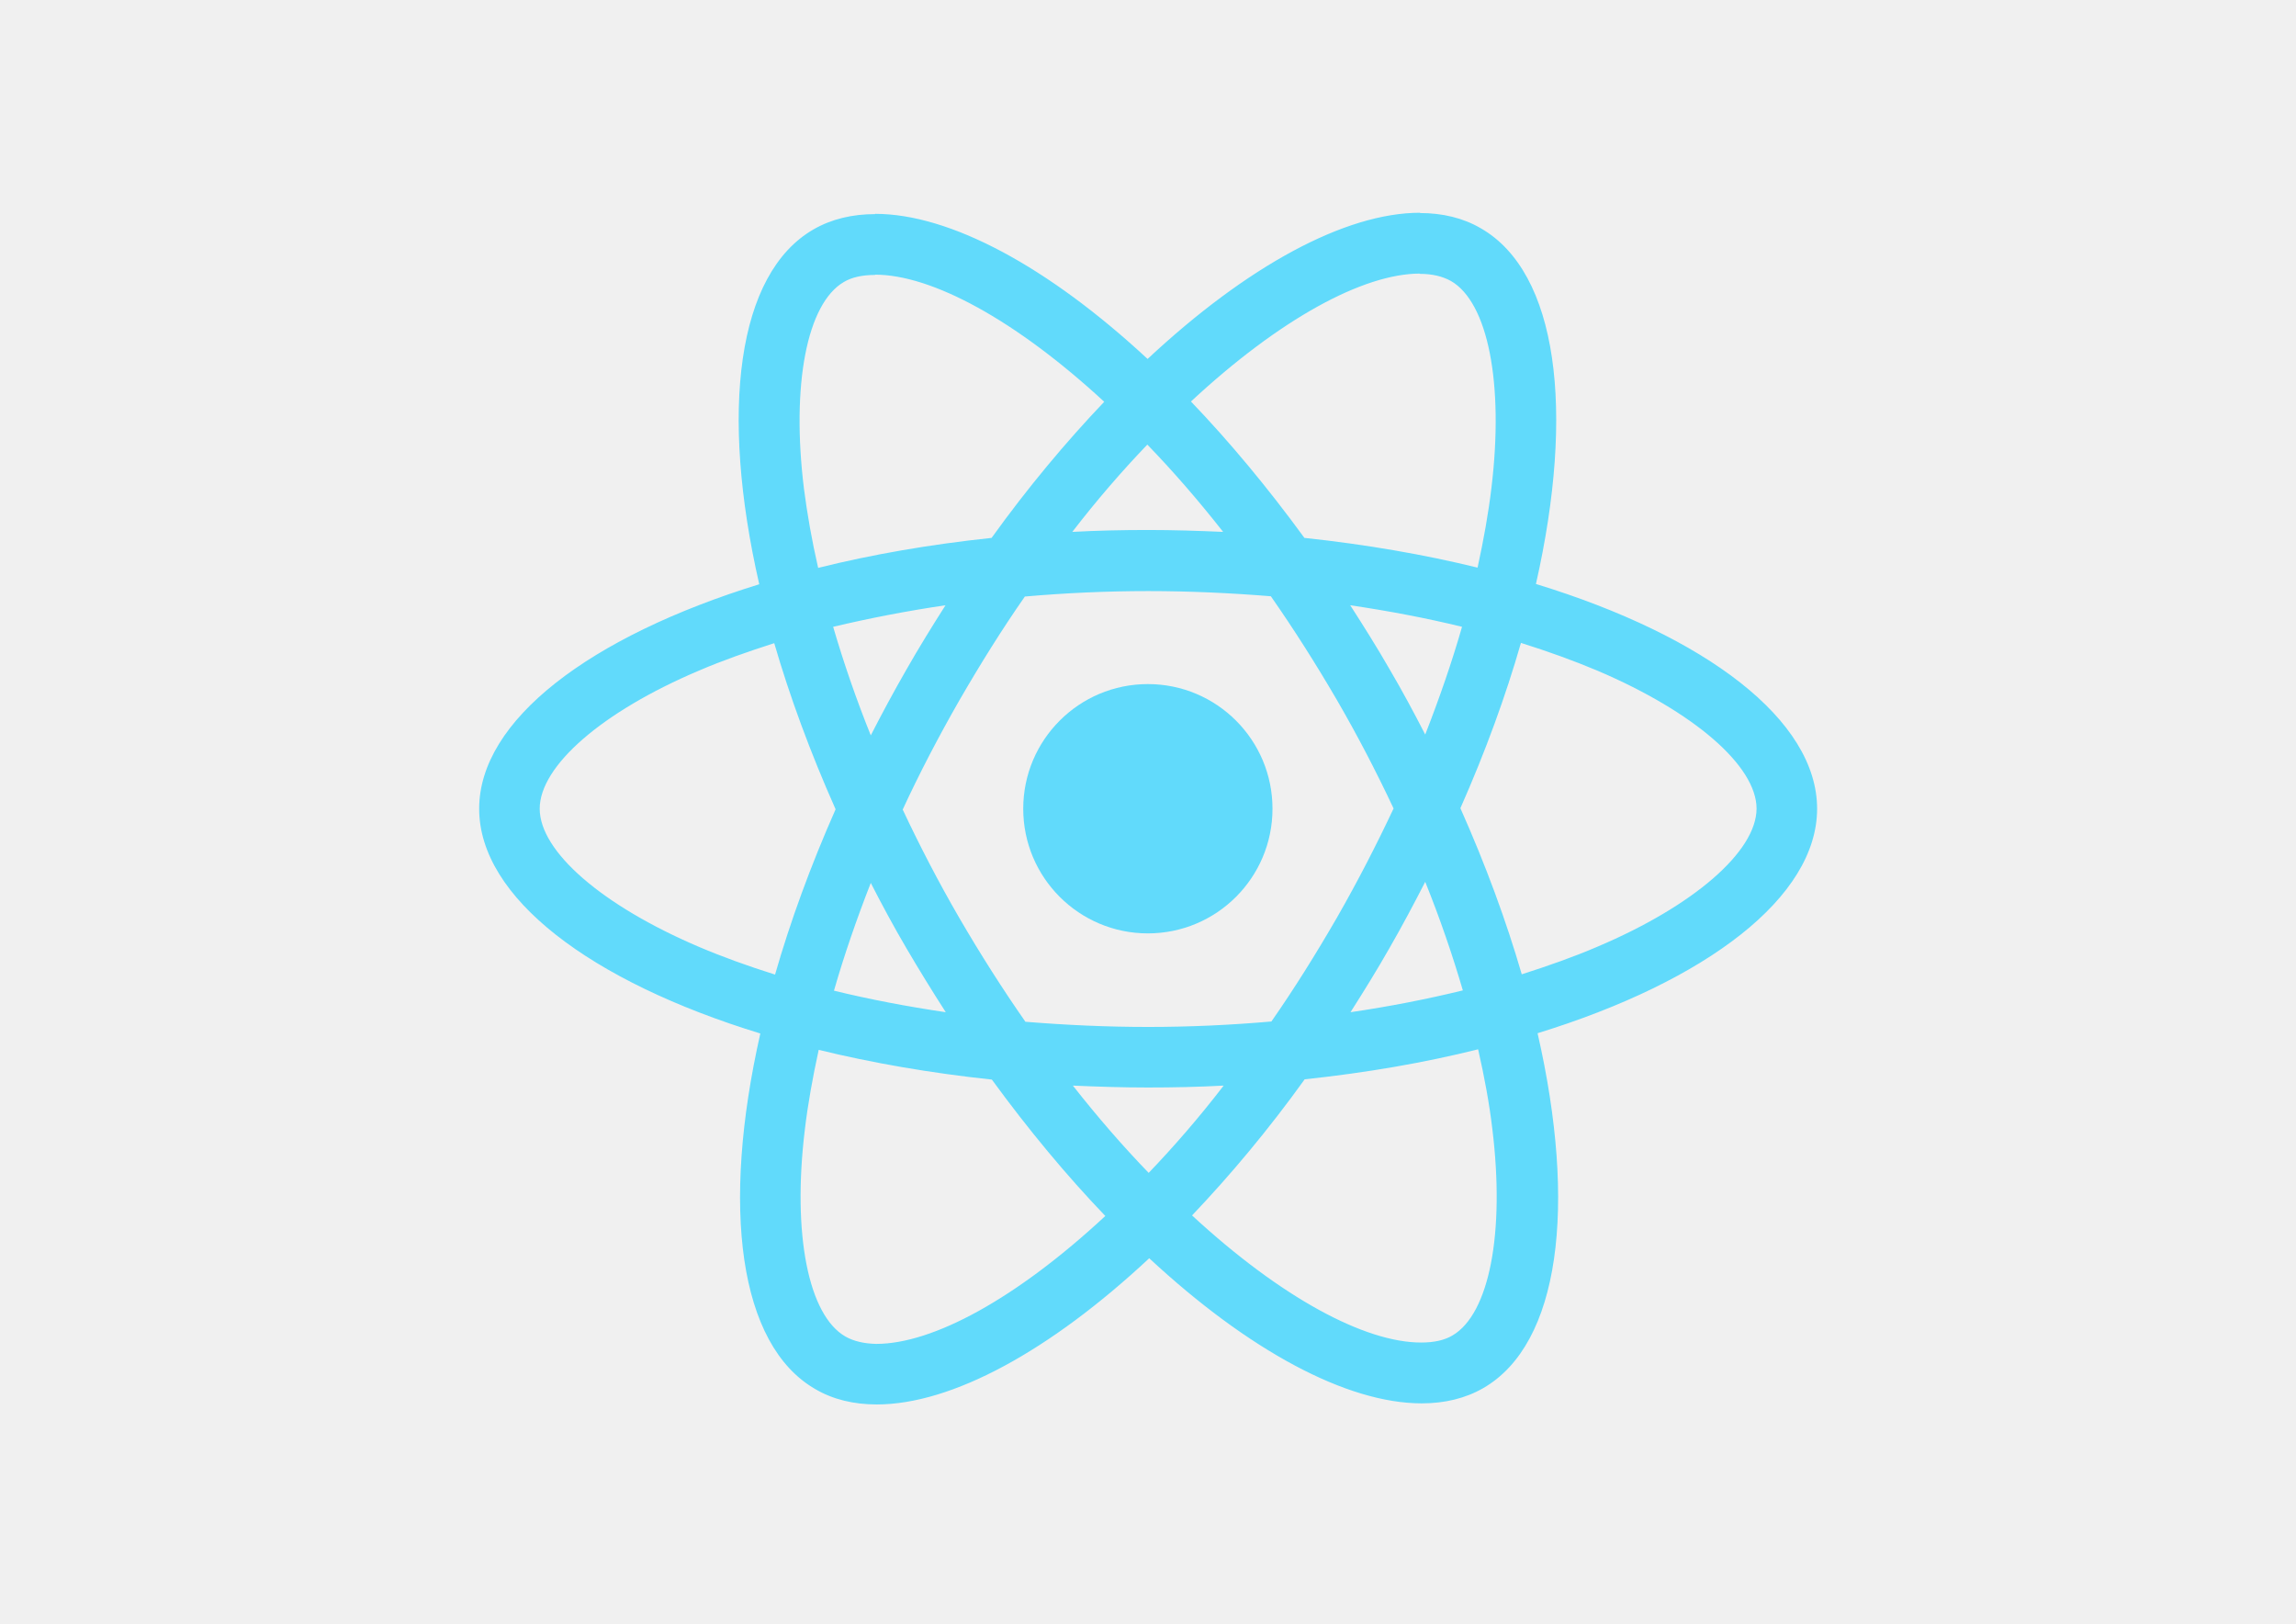
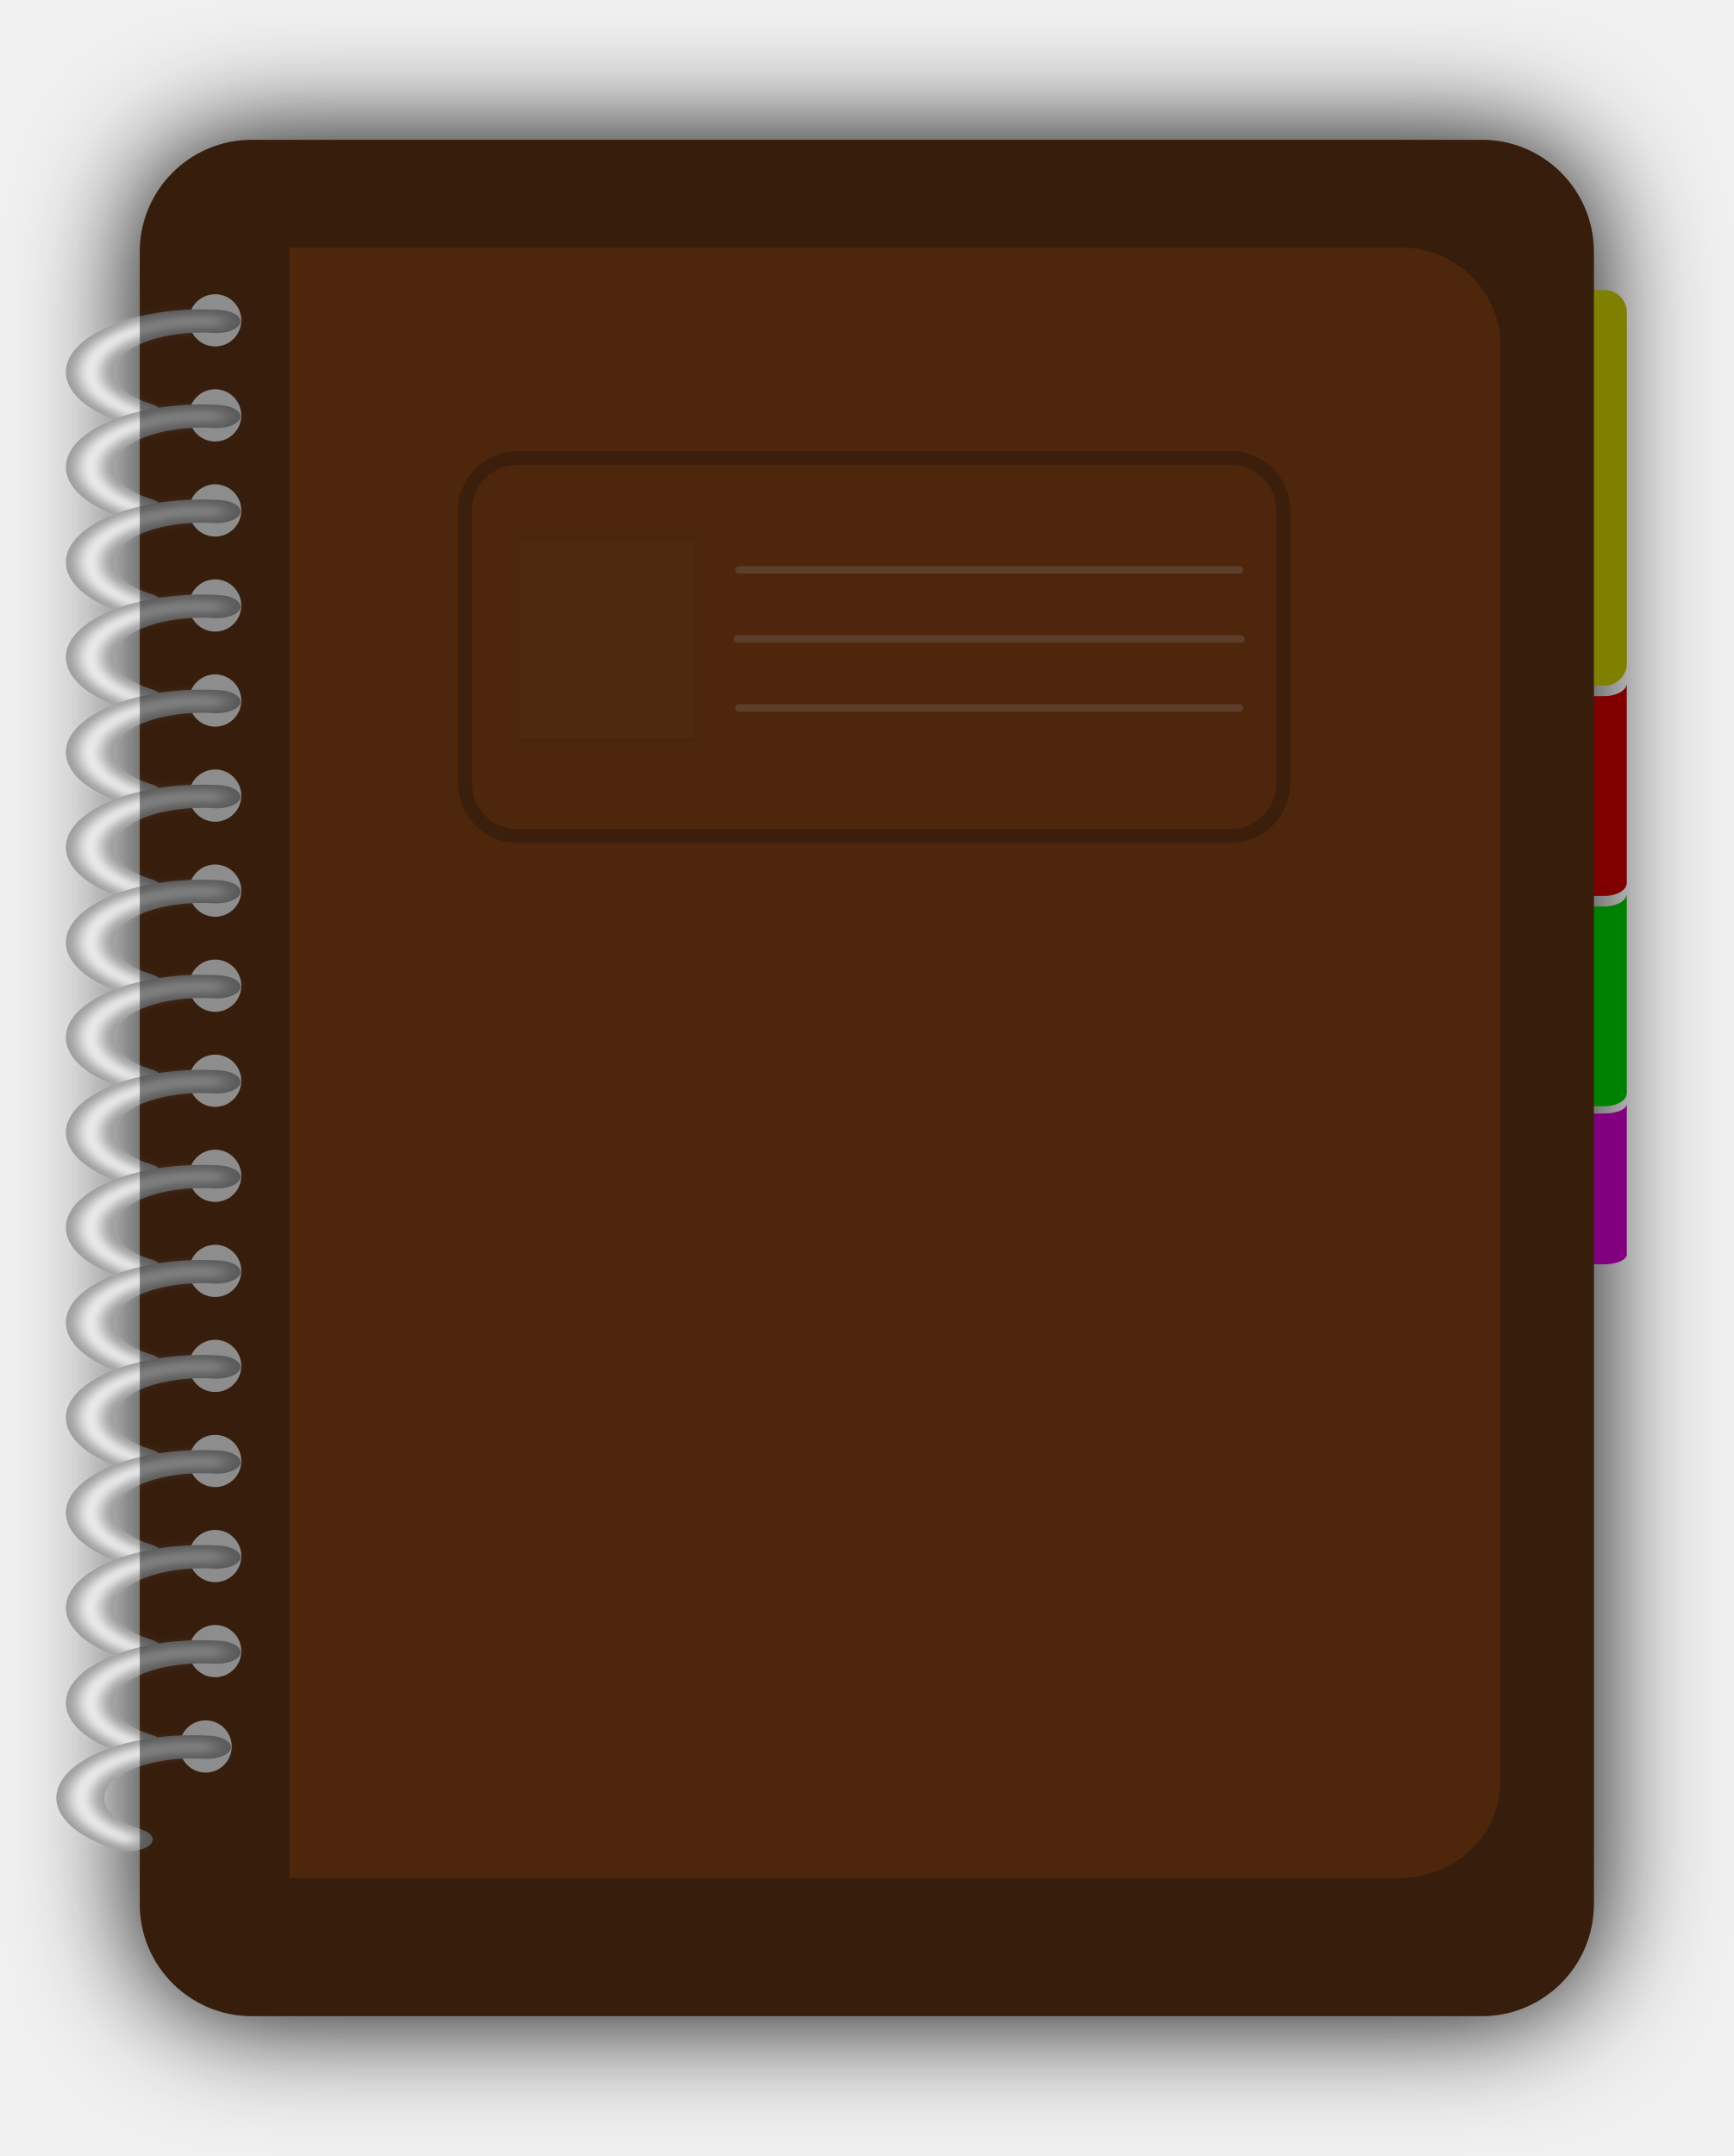
- <svg xmlns="http://www.w3.org/2000/svg" viewBox="0 0 841.9 595.3">
-   <g fill="#61DAFB">
-     <path d="M666.3 296.5c0-32.5-40.7-63.3-103.1-82.4 14.4-63.6 8-114.2-20.2-130.4-6.5-3.8-14.1-5.6-22.4-5.6v22.3c4.6 0 8.3.9 11.4 2.6 13.6 7.8 19.5 37.5 14.9 75.7-1.1 9.4-2.9 19.3-5.1 29.4-19.6-4.8-41-8.5-63.5-10.9-13.5-18.5-27.5-35.3-41.6-50 32.6-30.3 63.2-46.9 84-46.9V78c-27.5 0-63.5 19.6-99.9 53.6-36.4-33.8-72.4-53.2-99.9-53.2v22.3c20.7 0 51.4 16.5 84 46.6-14 14.7-28 31.4-41.3 49.9-22.6 2.4-44 6.1-63.6 11-2.3-10-4-19.7-5.2-29-4.7-38.2 1.1-67.9 14.6-75.8 3-1.8 6.9-2.6 11.5-2.6V78.5c-8.4 0-16 1.8-22.6 5.6-28.1 16.2-34.4 66.7-19.9 130.1-62.2 19.2-102.7 49.9-102.7 82.3 0 32.5 40.7 63.3 103.1 82.4-14.4 63.6-8 114.2 20.2 130.4 6.5 3.8 14.1 5.6 22.5 5.6 27.5 0 63.5-19.6 99.9-53.6 36.4 33.8 72.4 53.2 99.9 53.2 8.4 0 16-1.8 22.6-5.6 28.1-16.2 34.4-66.7 19.9-130.1 62-19.1 102.5-49.9 102.5-82.3zm-130.2-66.7c-3.7 12.9-8.3 26.2-13.5 39.5-4.1-8-8.4-16-13.1-24-4.6-8-9.5-15.8-14.4-23.4 14.2 2.1 27.9 4.7 41 7.9zm-45.8 106.5c-7.8 13.5-15.8 26.3-24.1 38.2-14.9 1.3-30 2-45.2 2-15.1 0-30.2-.7-45-1.9-8.3-11.9-16.4-24.6-24.2-38-7.6-13.1-14.5-26.4-20.8-39.8 6.2-13.4 13.2-26.8 20.7-39.9 7.8-13.5 15.8-26.3 24.1-38.2 14.9-1.3 30-2 45.2-2 15.1 0 30.2.7 45 1.9 8.3 11.9 16.4 24.6 24.2 38 7.6 13.1 14.5 26.4 20.8 39.8-6.3 13.4-13.2 26.8-20.7 39.9zm32.3-13c5.4 13.4 10 26.8 13.8 39.8-13.1 3.2-26.9 5.9-41.2 8 4.9-7.7 9.8-15.6 14.4-23.7 4.6-8 8.9-16.1 13-24.1zM421.2 430c-9.3-9.6-18.6-20.3-27.8-32 9 .4 18.2.7 27.5.7 9.4 0 18.7-.2 27.8-.7-9 11.7-18.3 22.4-27.5 32zm-74.4-58.9c-14.2-2.1-27.9-4.7-41-7.9 3.7-12.9 8.3-26.2 13.5-39.5 4.1 8 8.4 16 13.1 24 4.7 8 9.5 15.8 14.4 23.4zM420.7 163c9.3 9.6 18.6 20.3 27.8 32-9-.4-18.2-.7-27.5-.7-9.4 0-18.7.2-27.8.7 9-11.7 18.3-22.4 27.5-32zm-74 58.9c-4.9 7.7-9.8 15.6-14.4 23.7-4.6 8-8.9 16-13 24-5.4-13.4-10-26.8-13.8-39.8 13.1-3.1 26.9-5.8 41.2-7.9zm-90.5 125.2c-35.4-15.1-58.3-34.9-58.3-50.6 0-15.7 22.9-35.6 58.3-50.6 8.6-3.7 18-7 27.7-10.1 5.7 19.6 13.2 40 22.5 60.9-9.2 20.8-16.6 41.1-22.2 60.6-9.9-3.1-19.3-6.5-28-10.2zM310 490c-13.6-7.8-19.5-37.5-14.9-75.7 1.1-9.4 2.9-19.3 5.1-29.4 19.6 4.8 41 8.5 63.5 10.9 13.5 18.5 27.5 35.3 41.6 50-32.6 30.3-63.2 46.9-84 46.9-4.5-.1-8.3-1-11.3-2.7zm237.2-76.2c4.7 38.2-1.1 67.9-14.6 75.8-3 1.8-6.9 2.6-11.5 2.6-20.7 0-51.4-16.5-84-46.6 14-14.7 28-31.4 41.3-49.9 22.6-2.4 44-6.1 63.6-11 2.3 10.1 4.1 19.8 5.2 29.1zm38.5-66.7c-8.6 3.7-18 7-27.7 10.1-5.7-19.6-13.2-40-22.5-60.9 9.2-20.8 16.6-41.1 22.2-60.6 9.9 3.1 19.3 6.5 28.1 10.2 35.4 15.1 58.3 34.9 58.3 50.6-.1 15.7-23 35.6-58.4 50.6zM320.8 78.4z" />
-     <circle cx="420.9" cy="296.5" r="45.7" />
-     <path d="M520.5 78.1z" />
+ <svg xmlns="http://www.w3.org/2000/svg" viewBox="0 0 150.51 187.14">
+   <defs>
+     <filter id="b" x="-.087" y="-.242" width="1.174" height="1.484" color-interpolation-filters="sRGB">
+       <feGaussianBlur stdDeviation="4.957" />
+     </filter>
+     <filter id="a" color-interpolation-filters="sRGB">
+       <feGaussianBlur stdDeviation="12.237" />
+     </filter>
+     <linearGradient id="c" x1="516.44" x2="515.66" y1="727.92" y2="476.36" gradientUnits="userSpaceOnUse">
+       <stop stop-opacity=".469" offset="0" />
+     </linearGradient>
+   </defs>
+   <g transform="translate(-131.67 -87.202) scale(.41341)">
+     <rect x="347.86" y="240.3" width="305.33" height="393.93" ry="23.51" fill-rule="evenodd" filter="url(#a)" />
+     <rect x="646.8" y="271.83" width="13.322" height="83.069" ry="4.702" fill="olive" fill-rule="evenodd" />
+     <path d="M646.8 354.36v41.937c0 1.515 2.083 2.745 4.688 2.745h3.906c2.605 0 4.718-1.23 4.718-2.745V354.36c0 1.515-2.113 2.727-4.718 2.727h-3.907c-2.604 0-4.687-1.212-4.687-2.727z" fill="maroon" fill-rule="evenodd" />
+     <path d="M646.8 398.52v41.937c0 1.515 2.083 2.745 4.688 2.745h3.906c2.605 0 4.718-1.23 4.718-2.745V398.52c0 1.515-2.113 2.727-4.718 2.727h-3.907c-2.604 0-4.687-1.212-4.687-2.727z" fill="green" fill-rule="evenodd" />
+     <path d="M646.8 442.67v31.64c0 1.143 2.083 2.07 4.688 2.07h3.906c2.605 0 4.718-.927 4.718-2.07v-31.64c0 1.143-2.113 2.057-4.718 2.057h-3.907c-2.604 0-4.687-.914-4.687-2.057z" fill="purple" fill-rule="evenodd" />
+     <rect x="347.86" y="240.3" width="305.33" height="393.93" ry="23.51" fill="#520" fill-rule="evenodd" />
+     <path d="M369.167 278.188a5.486 5.486 0 1 1-10.972 0 5.486 5.486 0 0 1 10.972 0z" fill="#fff" fill-rule="evenodd" />
+     <path transform="matrix(.03348 .19292 -.39889 .01619 462.023 247.54)" d="M234.72 306.72c-19.003 25.071-53.536 29.028-77.132 8.838-16.274-13.925-23.69-36.464-19.125-58.13" fill="none" stroke="#999" stroke-linecap="round" stroke-width="25.146" />
+     <path transform="matrix(.03348 .19292 -.39889 .01619 462.023 247.54)" d="M234.72 306.72c-19.003 25.071-53.536 29.028-77.132 8.838-16.274-13.925-23.69-36.464-19.125-58.13" fill="none" filter="url(#b)" stroke="#fff" stroke-linecap="round" stroke-width="10.777" />
+     <path d="M369.167 298.146a5.486 5.486 0 1 1-10.972 0 5.486 5.486 0 0 1 10.972 0z" fill="#fff" fill-rule="evenodd" />
+     <path transform="matrix(.03348 .19292 -.39889 .01619 462.023 267.497)" d="M234.72 306.72c-19.003 25.071-53.536 29.028-77.132 8.838-16.274-13.925-23.69-36.464-19.125-58.13" fill="none" stroke="#999" stroke-linecap="round" stroke-width="25.146" />
+     <path transform="matrix(.03348 .19292 -.39889 .01619 462.023 267.497)" d="M234.72 306.72c-19.003 25.071-53.536 29.028-77.132 8.838-16.274-13.925-23.69-36.464-19.125-58.13" fill="none" filter="url(#b)" stroke="#fff" stroke-linecap="round" stroke-width="10.777" />
+     <path d="M369.167 318.104a5.486 5.486 0 1 1-10.972 0 5.486 5.486 0 0 1 10.972 0z" fill="#fff" fill-rule="evenodd" />
+     <path transform="matrix(.03348 .19292 -.39889 .01619 462.023 287.455)" d="M234.72 306.72c-19.003 25.071-53.536 29.028-77.132 8.838-16.274-13.925-23.69-36.464-19.125-58.13" fill="none" stroke="#999" stroke-linecap="round" stroke-width="25.146" />
+     <path transform="matrix(.03348 .19292 -.39889 .01619 462.023 287.455)" d="M234.72 306.72c-19.003 25.071-53.536 29.028-77.132 8.838-16.274-13.925-23.69-36.464-19.125-58.13" fill="none" filter="url(#b)" stroke="#fff" stroke-linecap="round" stroke-width="10.777" />
+     <path d="M369.167 338.06a5.486 5.486 0 1 1-10.972 0 5.486 5.486 0 0 1 10.972 0z" fill="#fff" fill-rule="evenodd" />
+     <path transform="matrix(.03348 .19292 -.39889 .01619 462.023 307.412)" d="M234.72 306.72c-19.003 25.071-53.536 29.028-77.132 8.838-16.274-13.925-23.69-36.464-19.125-58.13" fill="none" stroke="#999" stroke-linecap="round" stroke-width="25.146" />
+     <path transform="matrix(.03348 .19292 -.39889 .01619 462.023 307.412)" d="M234.72 306.72c-19.003 25.071-53.536 29.028-77.132 8.838-16.274-13.925-23.69-36.464-19.125-58.13" fill="none" filter="url(#b)" stroke="#fff" stroke-linecap="round" stroke-width="10.777" />
+     <path d="M369.167 358.019a5.486 5.486 0 1 1-10.972 0 5.486 5.486 0 0 1 10.972 0z" fill="#fff" fill-rule="evenodd" />
+     <path transform="matrix(.03348 .19292 -.39889 .01619 462.023 327.37)" d="M234.72 306.72c-19.003 25.071-53.536 29.028-77.132 8.838-16.274-13.925-23.69-36.464-19.125-58.13" fill="none" stroke="#999" stroke-linecap="round" stroke-width="25.146" />
+     <path transform="matrix(.03348 .19292 -.39889 .01619 462.023 327.37)" d="M234.72 306.72c-19.003 25.071-53.536 29.028-77.132 8.838-16.274-13.925-23.69-36.464-19.125-58.13" fill="none" filter="url(#b)" stroke="#fff" stroke-linecap="round" stroke-width="10.777" />
+     <path d="M369.167 377.976a5.486 5.486 0 1 1-10.972 0 5.486 5.486 0 0 1 10.972 0z" fill="#fff" fill-rule="evenodd" />
+     <path transform="matrix(.03348 .19292 -.39889 .01619 462.023 347.327)" d="M234.72 306.72c-19.003 25.071-53.536 29.028-77.132 8.838-16.274-13.925-23.69-36.464-19.125-58.13" fill="none" stroke="#999" stroke-linecap="round" stroke-width="25.146" />
+     <path transform="matrix(.03348 .19292 -.39889 .01619 462.023 347.327)" d="M234.72 306.72c-19.003 25.071-53.536 29.028-77.132 8.838-16.274-13.925-23.69-36.464-19.125-58.13" fill="none" filter="url(#b)" stroke="#fff" stroke-linecap="round" stroke-width="10.777" />
+     <g>
+       <path d="M369.167 397.929a5.486 5.486 0 1 1-10.972 0 5.486 5.486 0 0 1 10.972 0z" fill="#fff" fill-rule="evenodd" />
+       <path transform="matrix(.03348 .19292 -.39889 .01619 462.023 367.28)" d="M234.72 306.72c-19.003 25.071-53.536 29.028-77.132 8.838-16.274-13.925-23.69-36.464-19.125-58.13" fill="none" stroke="#999" stroke-linecap="round" stroke-width="25.146" />
+       <path transform="matrix(.03348 .19292 -.39889 .01619 462.023 367.28)" d="M234.72 306.72c-19.003 25.071-53.536 29.028-77.132 8.838-16.274-13.925-23.69-36.464-19.125-58.13" fill="none" filter="url(#b)" stroke="#fff" stroke-linecap="round" stroke-width="10.777" />
+     </g>
+     <g>
+       <path d="M369.167 417.889a5.486 5.486 0 1 1-10.972 0 5.486 5.486 0 0 1 10.972 0z" fill="#fff" fill-rule="evenodd" />
+       <path transform="matrix(.03348 .19292 -.39889 .01619 462.023 387.24)" d="M234.72 306.72c-19.003 25.071-53.536 29.028-77.132 8.838-16.274-13.925-23.69-36.464-19.125-58.13" fill="none" stroke="#999" stroke-linecap="round" stroke-width="25.146" />
+       <path transform="matrix(.03348 .19292 -.39889 .01619 462.023 387.24)" d="M234.72 306.72c-19.003 25.071-53.536 29.028-77.132 8.838-16.274-13.925-23.69-36.464-19.125-58.13" fill="none" filter="url(#b)" stroke="#fff" stroke-linecap="round" stroke-width="10.777" />
+     </g>
+     <g>
+       <path d="M369.167 437.849a5.486 5.486 0 1 1-10.972 0 5.486 5.486 0 0 1 10.972 0z" fill="#fff" fill-rule="evenodd" />
+       <path transform="matrix(.03348 .19292 -.39889 .01619 462.023 407.2)" d="M234.72 306.72c-19.003 25.071-53.536 29.028-77.132 8.838-16.274-13.925-23.69-36.464-19.125-58.13" fill="none" stroke="#999" stroke-linecap="round" stroke-width="25.146" />
+       <path transform="matrix(.03348 .19292 -.39889 .01619 462.023 407.2)" d="M234.72 306.72c-19.003 25.071-53.536 29.028-77.132 8.838-16.274-13.925-23.69-36.464-19.125-58.13" fill="none" filter="url(#b)" stroke="#fff" stroke-linecap="round" stroke-width="10.777" />
+     </g>
+     <g>
+       <path d="M369.167 457.809a5.486 5.486 0 1 1-10.972 0 5.486 5.486 0 0 1 10.972 0z" fill="#fff" fill-rule="evenodd" />
+       <path transform="matrix(.03348 .19292 -.39889 .01619 462.023 427.16)" d="M234.72 306.72c-19.003 25.071-53.536 29.028-77.132 8.838-16.274-13.925-23.69-36.464-19.125-58.13" fill="none" stroke="#999" stroke-linecap="round" stroke-width="25.146" />
+       <path transform="matrix(.03348 .19292 -.39889 .01619 462.023 427.16)" d="M234.72 306.72c-19.003 25.071-53.536 29.028-77.132 8.838-16.274-13.925-23.69-36.464-19.125-58.13" fill="none" filter="url(#b)" stroke="#fff" stroke-linecap="round" stroke-width="10.777" />
+     </g>
+     <g>
+       <path d="M369.167 477.769a5.486 5.486 0 1 1-10.972 0 5.486 5.486 0 0 1 10.972 0z" fill="#fff" fill-rule="evenodd" />
+       <path transform="matrix(.03348 .19292 -.39889 .01619 462.023 447.12)" d="M234.72 306.72c-19.003 25.071-53.536 29.028-77.132 8.838-16.274-13.925-23.69-36.464-19.125-58.13" fill="none" stroke="#999" stroke-linecap="round" stroke-width="25.146" />
+       <path transform="matrix(.03348 .19292 -.39889 .01619 462.023 447.12)" d="M234.72 306.72c-19.003 25.071-53.536 29.028-77.132 8.838-16.274-13.925-23.69-36.464-19.125-58.13" fill="none" filter="url(#b)" stroke="#fff" stroke-linecap="round" stroke-width="10.777" />
+     </g>
+     <g>
+       <path d="M369.167 497.719a5.486 5.486 0 1 1-10.972 0 5.486 5.486 0 0 1 10.972 0z" fill="#fff" fill-rule="evenodd" />
+       <path transform="matrix(.03348 .19292 -.39889 .01619 462.023 467.07)" d="M234.72 306.72c-19.003 25.071-53.536 29.028-77.132 8.838-16.274-13.925-23.69-36.464-19.125-58.13" fill="none" stroke="#999" stroke-linecap="round" stroke-width="25.146" />
+       <path transform="matrix(.03348 .19292 -.39889 .01619 462.023 467.07)" d="M234.72 306.72c-19.003 25.071-53.536 29.028-77.132 8.838-16.274-13.925-23.69-36.464-19.125-58.13" fill="none" filter="url(#b)" stroke="#fff" stroke-linecap="round" stroke-width="10.777" />
+     </g>
+     <g>
+       <path d="M369.167 517.679a5.486 5.486 0 1 1-10.972 0 5.486 5.486 0 0 1 10.972 0z" fill="#fff" fill-rule="evenodd" />
+       <path transform="matrix(.03348 .19292 -.39889 .01619 462.023 487.03)" d="M234.72 306.72c-19.003 25.071-53.536 29.028-77.132 8.838-16.274-13.925-23.69-36.464-19.125-58.13" fill="none" stroke="#999" stroke-linecap="round" stroke-width="25.146" />
+       <path transform="matrix(.03348 .19292 -.39889 .01619 462.023 487.03)" d="M234.72 306.72c-19.003 25.071-53.536 29.028-77.132 8.838-16.274-13.925-23.69-36.464-19.125-58.13" fill="none" filter="url(#b)" stroke="#fff" stroke-linecap="round" stroke-width="10.777" />
+     </g>
+     <g>
+       <path d="M369.167 537.639a5.486 5.486 0 1 1-10.972 0 5.486 5.486 0 0 1 10.972 0z" fill="#fff" fill-rule="evenodd" />
+       <path transform="matrix(.03348 .19292 -.39889 .01619 462.023 506.99)" d="M234.72 306.72c-19.003 25.071-53.536 29.028-77.132 8.838-16.274-13.925-23.69-36.464-19.125-58.13" fill="none" stroke="#999" stroke-linecap="round" stroke-width="25.146" />
+       <path transform="matrix(.03348 .19292 -.39889 .01619 462.023 506.99)" d="M234.72 306.72c-19.003 25.071-53.536 29.028-77.132 8.838-16.274-13.925-23.69-36.464-19.125-58.13" fill="none" filter="url(#b)" stroke="#fff" stroke-linecap="round" stroke-width="10.777" />
+     </g>
+     <g>
+       <path d="M369.167 557.599a5.486 5.486 0 1 1-10.972 0 5.486 5.486 0 0 1 10.972 0z" fill="#fff" fill-rule="evenodd" />
+       <path transform="matrix(.03348 .19292 -.39889 .01619 462.023 526.95)" d="M234.72 306.72c-19.003 25.071-53.536 29.028-77.132 8.838-16.274-13.925-23.69-36.464-19.125-58.13" fill="none" stroke="#999" stroke-linecap="round" stroke-width="25.146" />
+       <path transform="matrix(.03348 .19292 -.39889 .01619 462.023 526.95)" d="M234.72 306.72c-19.003 25.071-53.536 29.028-77.132 8.838-16.274-13.925-23.69-36.464-19.125-58.13" fill="none" filter="url(#b)" stroke="#fff" stroke-linecap="round" stroke-width="10.777" />
+     </g>
+     <g>
+       <path d="M367.166 577.549a5.486 5.486 0 1 1-10.971 0 5.486 5.486 0 0 1 10.971 0z" fill="#fff" fill-rule="evenodd" />
+       <path transform="matrix(.03348 .19292 -.39889 .01619 460.023 546.9)" d="M234.72 306.72c-19.003 25.071-53.536 29.028-77.132 8.838-16.274-13.925-23.69-36.464-19.125-58.13" fill="none" stroke="#999" stroke-linecap="round" stroke-width="25.146" />
+       <path transform="matrix(.03348 .19292 -.39889 .01619 460.023 546.9)" d="M234.72 306.72c-19.003 25.071-53.536 29.028-77.132 8.838-16.274-13.925-23.69-36.464-19.125-58.13" fill="none" filter="url(#b)" stroke="#fff" stroke-linecap="round" stroke-width="10.777" />
+     </g>
+     <path d="M379.26 262.87h233.11c11.754 0 21.217 9.113 21.217 20.433v301.5c0 11.32-9.463 20.433-21.217 20.433H379.26z" fill="#803300" fill-rule="evenodd" />
+     <rect x="416.13" y="307.09" width="171.87" height="79.37" ry="11.068" fill="none" opacity=".423" stroke="#2b1100" stroke-linecap="round" stroke-linejoin="round" stroke-width="2.89" />
+     <g fill="#fff" opacity=".235" transform="scale(1 -1)">
+       <rect x="472.89" y="-331.38" width="106.69" height="1.567" ry=".784" />
+       <rect x="472.55" y="-345.88" width="107.36" height="1.567" ry=".784" />
+       <rect x="472.89" y="-360.38" width="106.69" height="1.567" ry=".784" />
+     </g>
+     <rect x="427.32" y="323.77" width="37.518" height="42.597" ry="0" fill="#ccc" opacity=".042" stroke="#2b1100" stroke-linecap="round" stroke-linejoin="round" stroke-width=".989" />
+     <rect x="347.86" y="240.3" width="305.33" height="393.93" ry="23.51" fill="url(#c)" fill-rule="evenodd" />
+     <rect x="347.86" y="240.3" width="305.33" height="393.93" ry="23.51" fill="#fff" fill-rule="evenodd" opacity=".047" />
  </g>
</svg>
